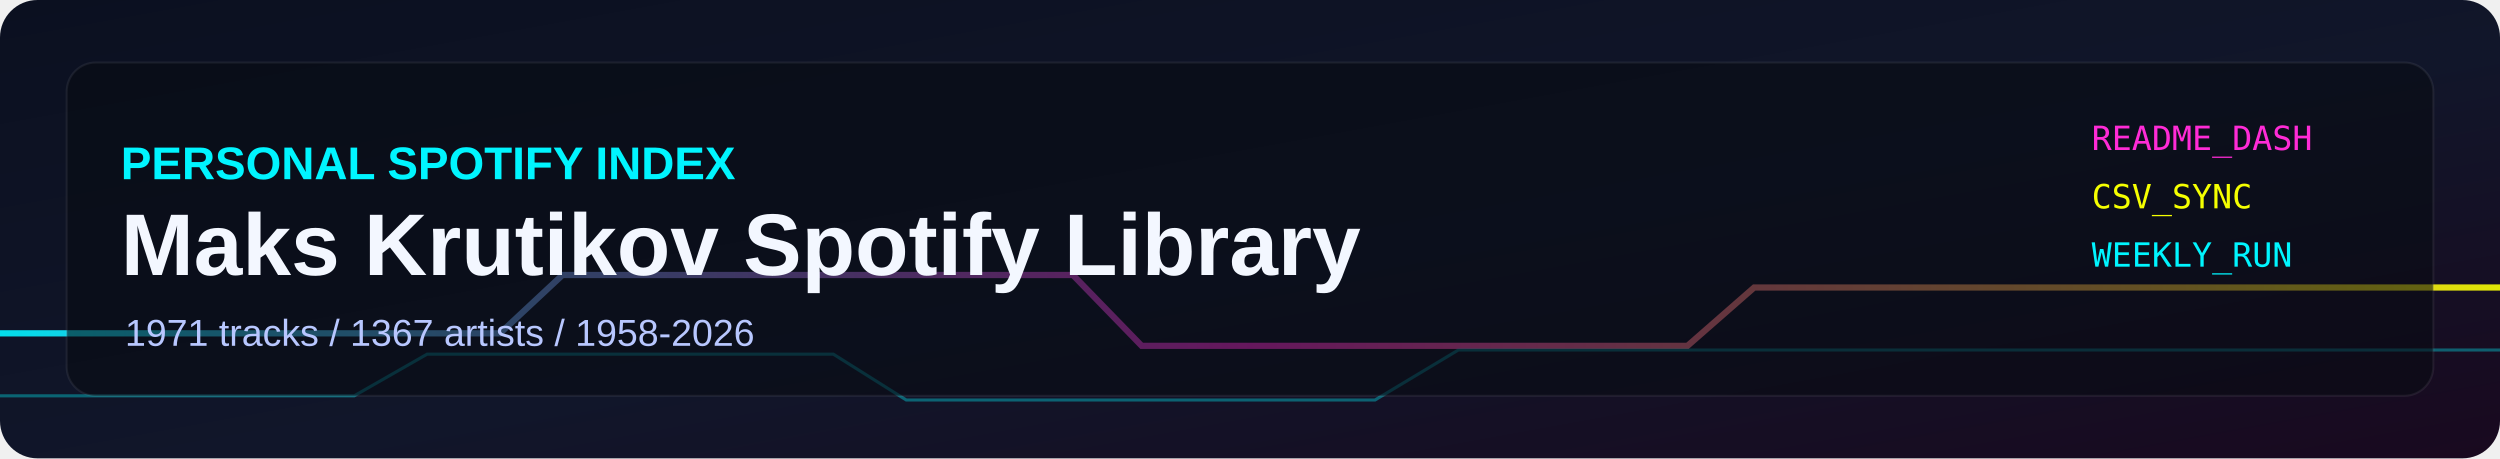
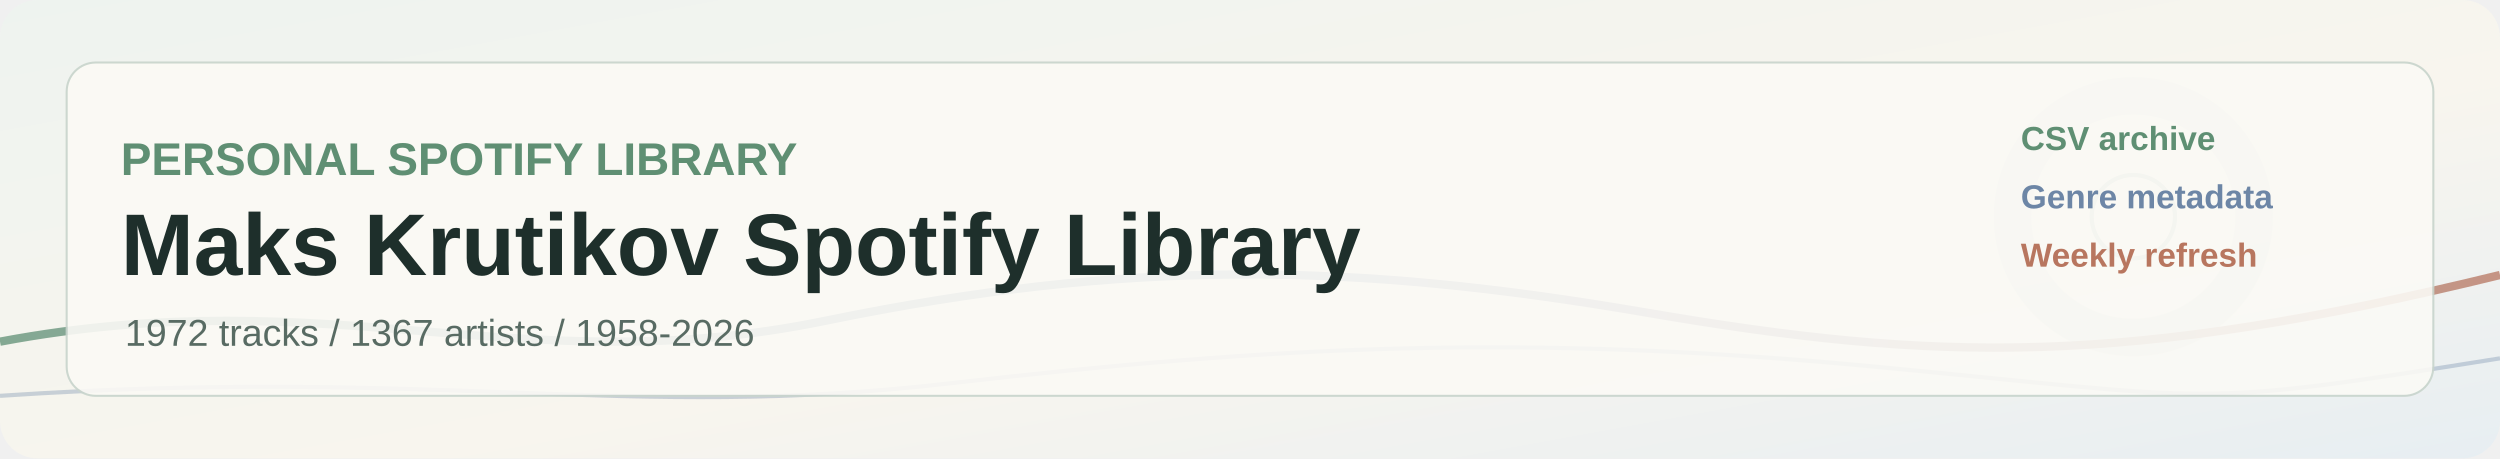
<svg xmlns="http://www.w3.org/2000/svg" width="1200" height="220" viewBox="0 0 1200 220" role="img" aria-label="Maks Krutikov Spotify Library">
  <defs>
    <linearGradient id="g" x1="0" y1="0" x2="1" y2="1">
-       <stop offset="0" stop-color="#0b1020" />
-       <stop offset=".55" stop-color="#11162a" />
-       <stop offset="1" stop-color="#19091f" />
+       <stop offset="0" stop-color="#eef3ef" />
+       <stop offset=".58" stop-color="#f8f5ee" />
+       <stop offset="1" stop-color="#e7eef2" />
    </linearGradient>
    <linearGradient id="line" x1="0" y1="0" x2="1" y2="0">
-       <stop offset="0" stop-color="#00f5ff" />
-       <stop offset=".5" stop-color="#ff2bd6" />
-       <stop offset="1" stop-color="#f5ff00" />
+       <stop offset="0" stop-color="#5f8f73" />
+       <stop offset=".52" stop-color="#6d86a6" />
+       <stop offset="1" stop-color="#b8765f" />
    </linearGradient>
  </defs>
  <rect width="1200" height="220" rx="18" fill="url(#g)" />
-   <path d="M0 160 H240 L270 132 H515 L548 166 H810 L842 138 H1200" fill="none" stroke="url(#line)" stroke-width="3" opacity=".9" />
-   <path d="M0 190 H170 L205 170 H400 L435 192 H660 L700 168 H1200" fill="none" stroke="#00f5ff" stroke-width="1.5" opacity=".35" />
-   <rect x="32" y="30" width="1136" height="160" rx="14" fill="#070a12" opacity=".58" stroke="#ffffff" stroke-opacity=".12" />
-   <text x="58" y="86" font-family="Segoe UI, Arial, sans-serif" font-size="22" font-weight="700" fill="#00f5ff">PERSONAL SPOTIFY INDEX</text>
-   <text x="58" y="132" font-family="Segoe UI, Arial, sans-serif" font-size="42" font-weight="800" fill="#f3f7ff">Maks Krutikov Spotify Library</text>
-   <text x="60" y="166" font-family="Segoe UI, Arial, sans-serif" font-size="18" fill="#b8c7ff">1971 tracks / 1367 artists / 1958-2026</text>
-   <text x="1004" y="72" font-family="Consolas, monospace" font-size="16" fill="#ff2bd6">README_DASH</text>
-   <text x="1004" y="100" font-family="Consolas, monospace" font-size="16" fill="#f5ff00">CSV_SYNC</text>
-   <text x="1004" y="128" font-family="Consolas, monospace" font-size="16" fill="#00f5ff">WEEKLY_RUN</text>
+   <circle cx="1024" cy="104" r="58" fill="none" stroke="#d2ded7" stroke-width="18" opacity=".72" />
+   <circle cx="1024" cy="104" r="20" fill="#f8f5ee" stroke="#b7c9bf" stroke-width="2" />
+   <path d="M0 164 C160 134 250 184 396 154 S650 126 790 150 1020 176 1200 132" fill="none" stroke="url(#line)" stroke-width="4" opacity=".75" />
+   <path d="M0 190 C210 176 300 202 456 184 S732 160 900 176 1050 196 1200 172" fill="none" stroke="#6d86a6" stroke-width="2" opacity=".34" />
+   <rect x="32" y="30" width="1136" height="160" rx="14" fill="#fbfaf5" opacity=".9" stroke="#c8d4cc" />
+   <text x="58" y="84" font-family="Segoe UI, Arial, sans-serif" font-size="22" font-weight="700" fill="#5f8f73">PERSONAL SPOTIFY LIBRARY</text>
+   <text x="58" y="132" font-family="Segoe UI, Arial, sans-serif" font-size="42" font-weight="800" fill="#1e2f2b">Maks Krutikov Spotify Library</text>
+   <text x="60" y="166" font-family="Segoe UI, Arial, sans-serif" font-size="18" fill="#586b63">1972 tracks / 1367 artists / 1958-2026</text>
+   <text x="970" y="72" font-family="Segoe UI, Arial, sans-serif" font-size="16" font-weight="700" fill="#5f8f73">CSV archive</text>
+   <text x="970" y="100" font-family="Segoe UI, Arial, sans-serif" font-size="16" font-weight="700" fill="#6d86a6">Genre metadata</text>
+   <text x="970" y="128" font-family="Segoe UI, Arial, sans-serif" font-size="16" font-weight="700" fill="#b8765f">Weekly refresh</text>
</svg>
